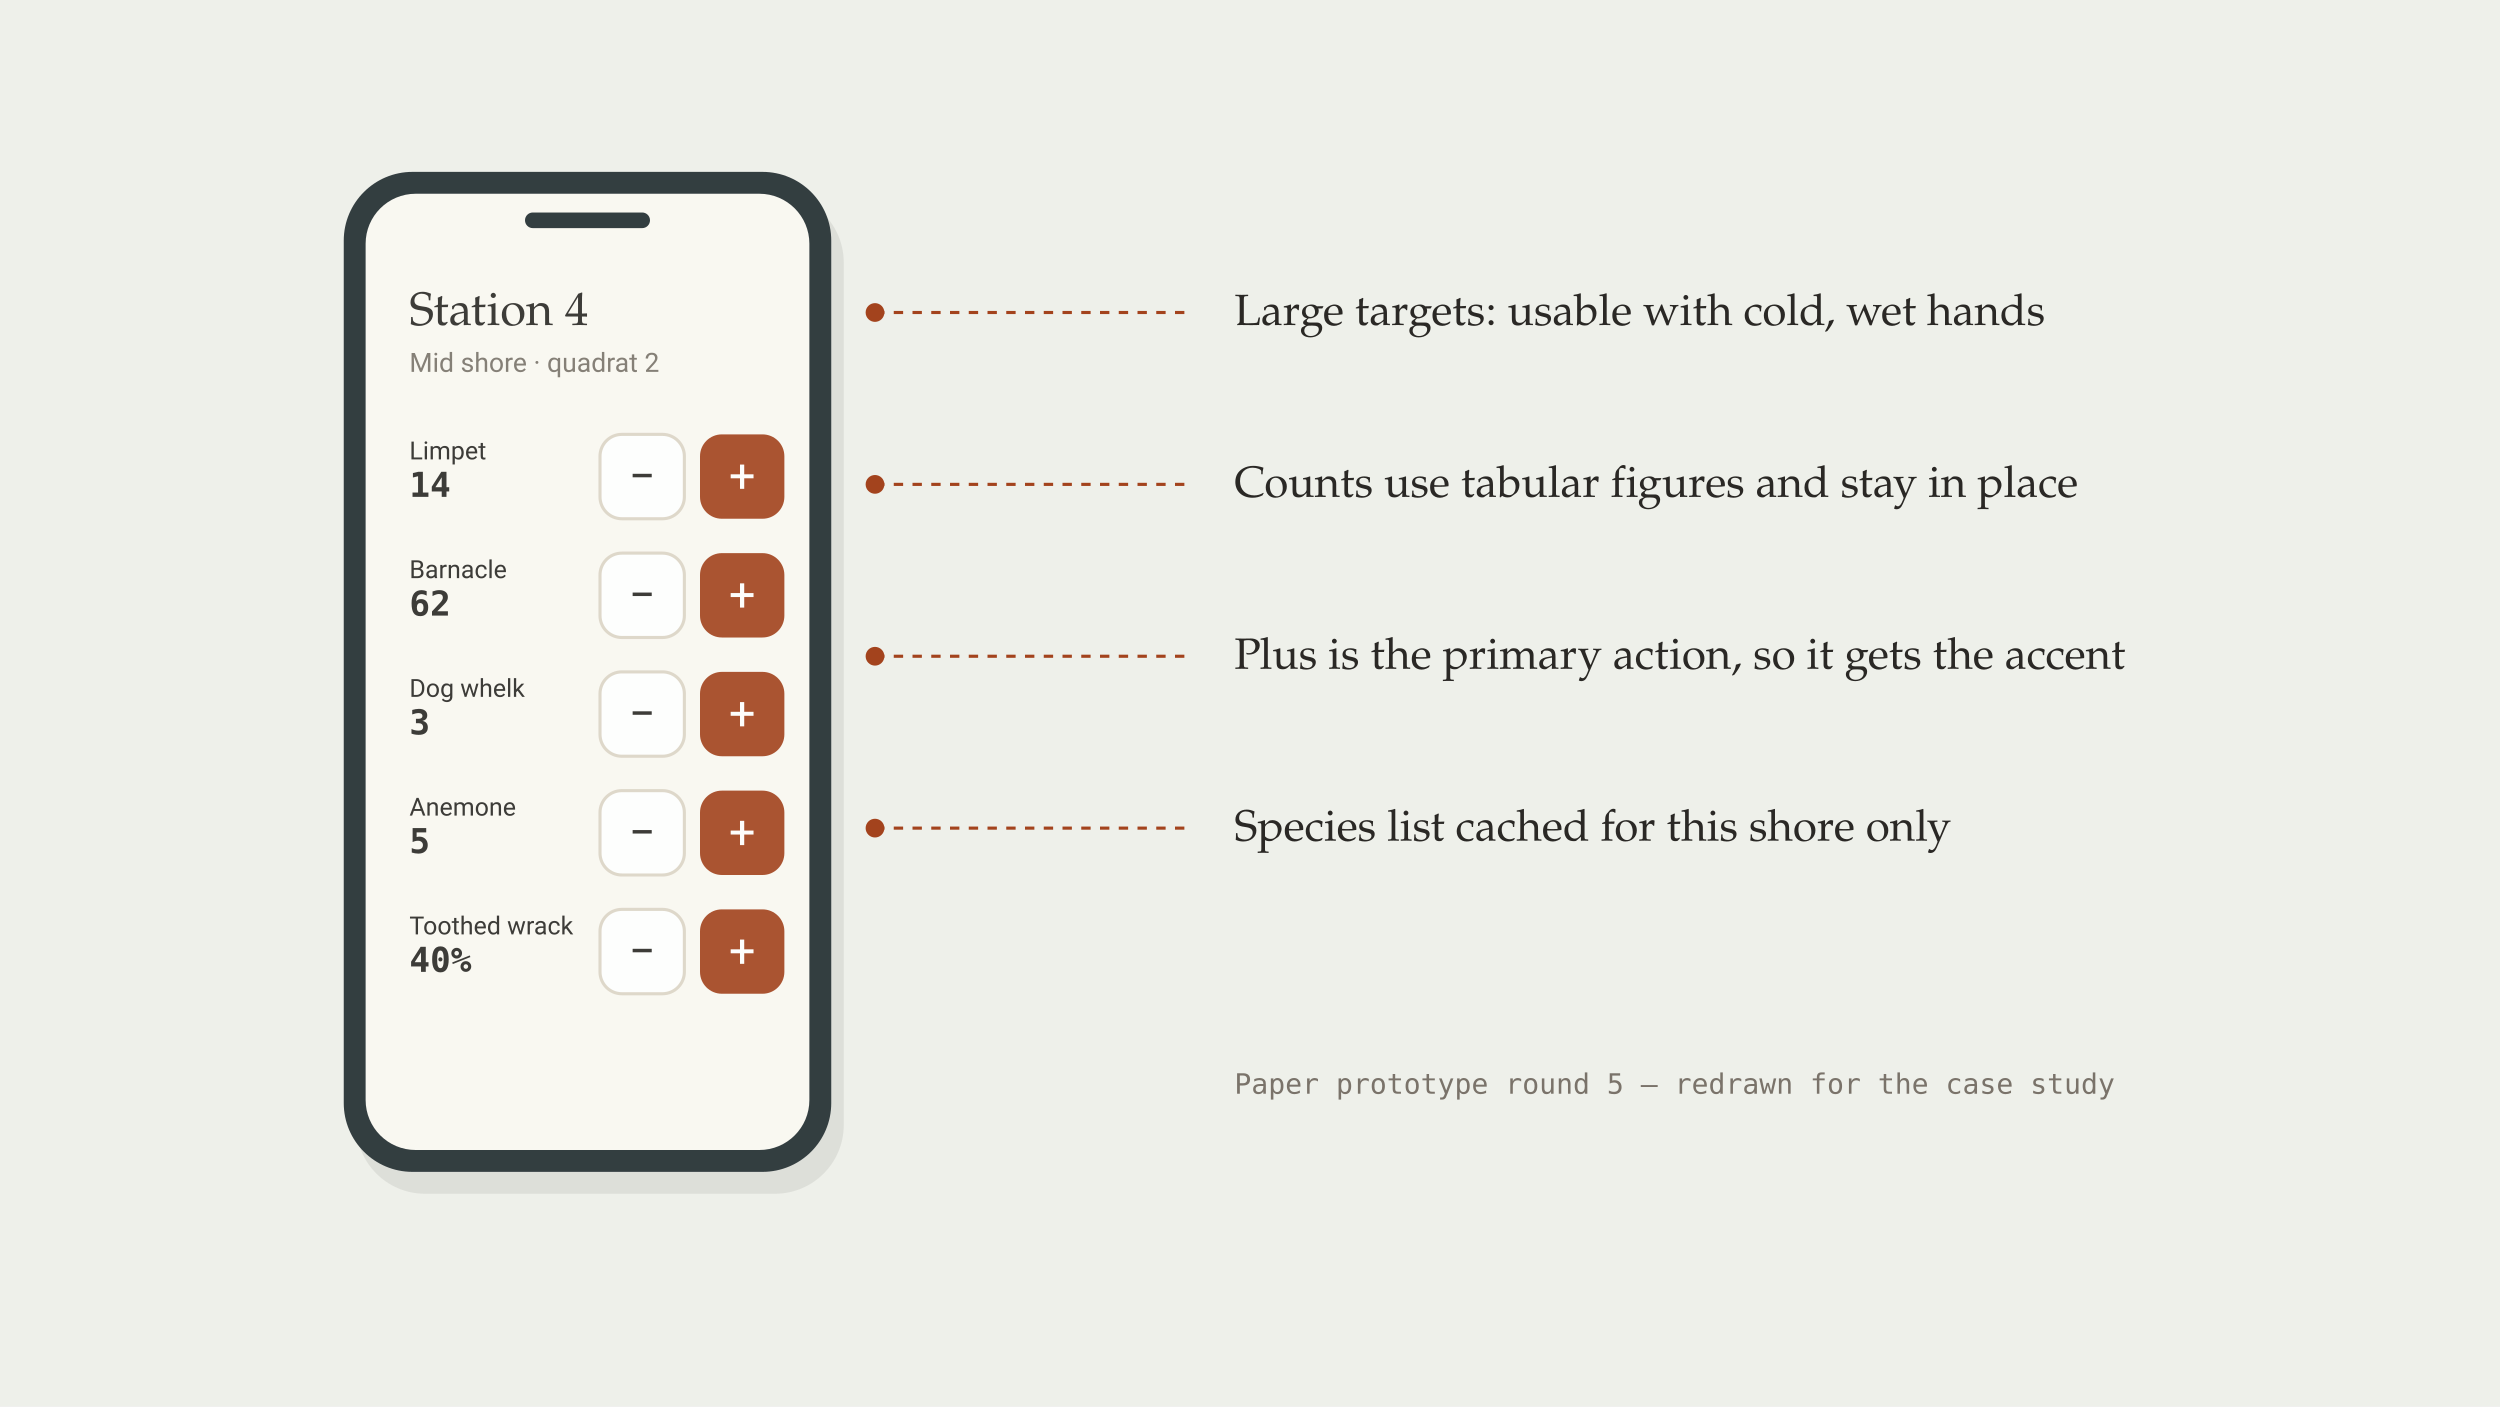
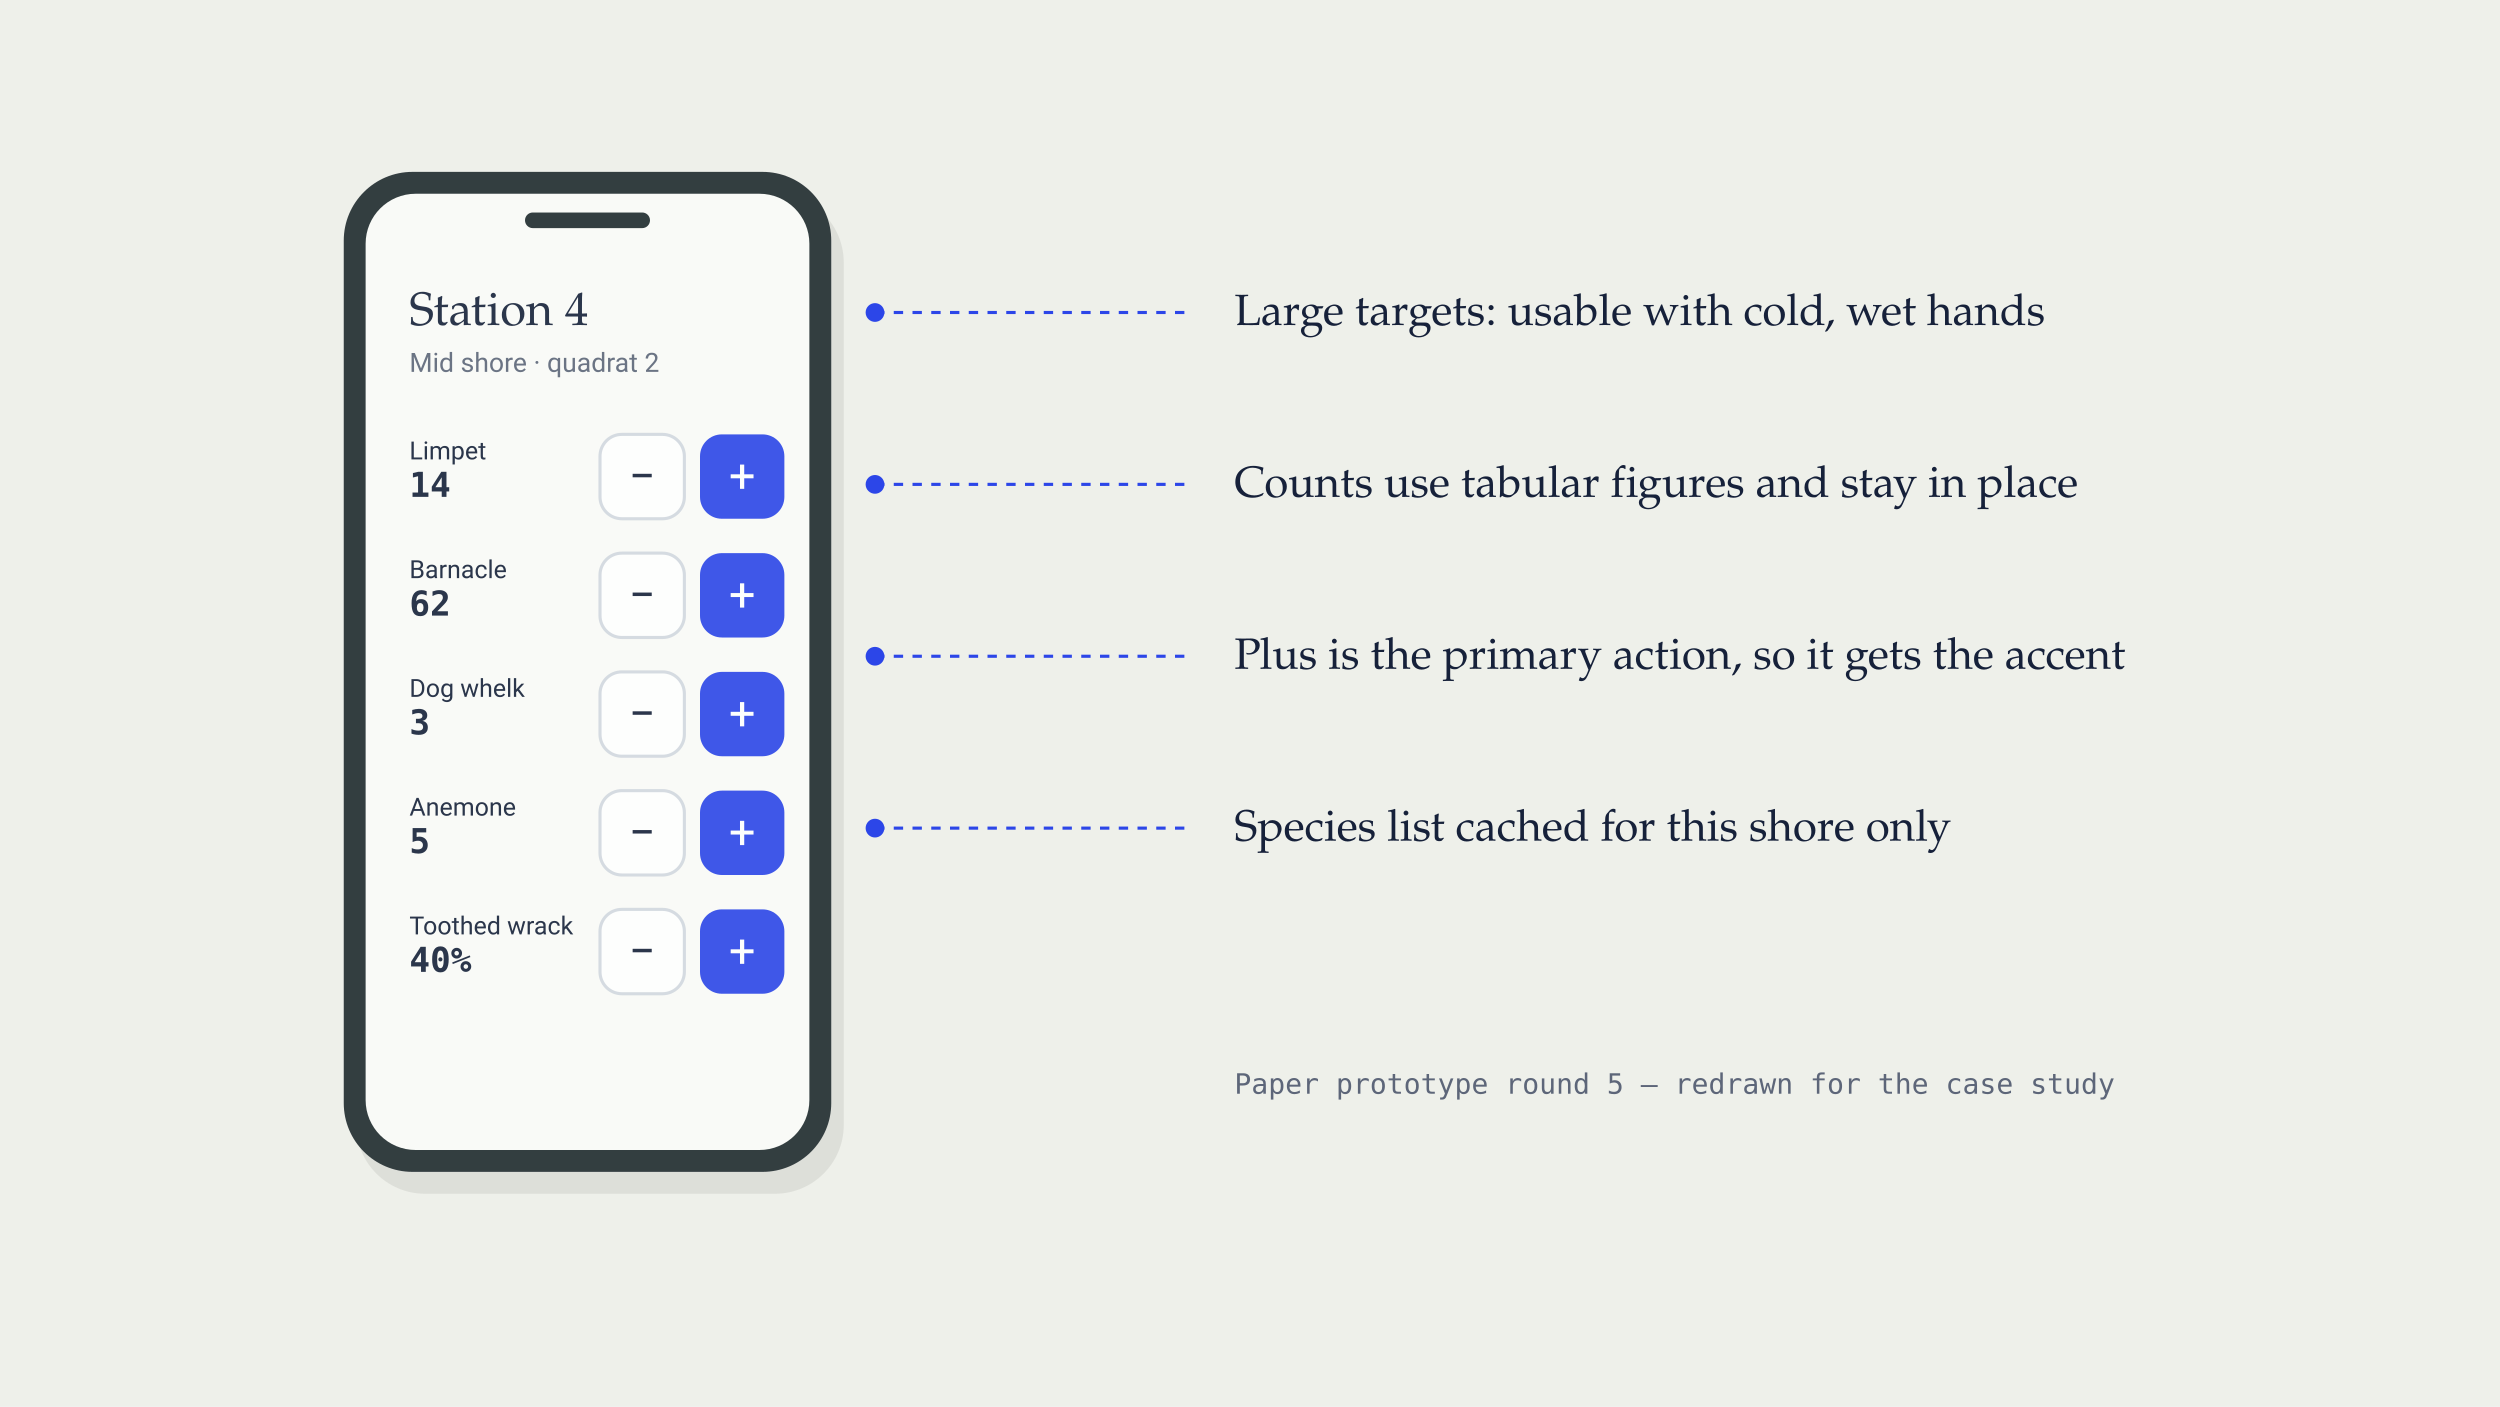
<svg xmlns="http://www.w3.org/2000/svg" viewBox="0 0 1600 900" width="1600" height="900" role="img">
  <rect width="1600" height="900" fill="#eef0ea" />
  <rect x="0" y="0" width="1600" height="900" rx="0" fill="#eef0ea" />
  <g opacity=".9">
    <rect x="228" y="124" width="312" height="640" rx="44" fill="#00000014" />
    <rect x="220" y="110" width="312" height="640" rx="44" fill="#1f2a2e" />
-     <rect x="234" y="124" width="284" height="612" rx="32" fill="#fbf8f2" />
+     <rect x="234" y="124" width="284" height="612" rx="32" fill="#fbfbf8" />
    <rect x="336.0" y="136" width="80" height="10" rx="5" fill="#1f2a2e" />
    <g transform="translate(234,124)">
-       <text x="28" y="84" font-family="'Iowan Old Style', Palatino, Georgia, serif" font-size="30" font-weight="400" fill="#2a2825" text-anchor="start">Station 4</text>
-       <text x="28" y="114" font-family="system-ui, -apple-system, 'Segoe UI', Roboto, Arial, sans-serif" font-size="17" font-weight="400" fill="#7a736a" text-anchor="start">Mid shore · quadrat 2</text>
-       <text x="28" y="170" font-family="system-ui, -apple-system, 'Segoe UI', Roboto, Arial, sans-serif" font-size="16" font-weight="400" fill="#2a2825" text-anchor="start">Limpet</text>
-       <text x="28" y="194" font-family="ui-monospace, Menlo, Consolas, monospace" font-size="22" font-weight="600" fill="#2a2825" text-anchor="start">14</text>
-       <rect x="150" y="154" width="54" height="54" rx="14" fill="#ffffff" stroke="#ddd5c7" stroke-width="2" />
-       <text x="177" y="191" font-family="system-ui, -apple-system, 'Segoe UI', Roboto, Arial, sans-serif" font-size="30" font-weight="400" fill="#2a2825" text-anchor="middle">−</text>
-       <rect x="214" y="154" width="54" height="54" rx="14" fill="#a3431d" />
+       <text x="28" y="84" font-family="'Iowan Old Style', Palatino, Georgia, serif" font-size="30" font-weight="400" fill="#16213a" text-anchor="start">Station 4</text>
+       <text x="28" y="114" font-family="system-ui, -apple-system, 'Segoe UI', Roboto, Arial, sans-serif" font-size="17" font-weight="400" fill="#5d6679" text-anchor="start">Mid shore · quadrat 2</text>
+       <text x="28" y="170" font-family="system-ui, -apple-system, 'Segoe UI', Roboto, Arial, sans-serif" font-size="16" font-weight="400" fill="#16213a" text-anchor="start">Limpet</text>
+       <text x="28" y="194" font-family="ui-monospace, Menlo, Consolas, monospace" font-size="22" font-weight="600" fill="#16213a" text-anchor="start">14</text>
+       <rect x="150" y="154" width="54" height="54" rx="14" fill="#ffffff" stroke="#d3d8e0" stroke-width="2" />
+       <text x="177" y="191" font-family="system-ui, -apple-system, 'Segoe UI', Roboto, Arial, sans-serif" font-size="30" font-weight="400" fill="#16213a" text-anchor="middle">−</text>
+       <rect x="214" y="154" width="54" height="54" rx="14" fill="#2c46e8" />
      <text x="241" y="191" font-family="system-ui, -apple-system, 'Segoe UI', Roboto, Arial, sans-serif" font-size="30" font-weight="400" fill="#fff" text-anchor="middle">+</text>
-       <text x="28" y="246" font-family="system-ui, -apple-system, 'Segoe UI', Roboto, Arial, sans-serif" font-size="16" font-weight="400" fill="#2a2825" text-anchor="start">Barnacle</text>
-       <text x="28" y="270" font-family="ui-monospace, Menlo, Consolas, monospace" font-size="22" font-weight="600" fill="#2a2825" text-anchor="start">62</text>
-       <rect x="150" y="230" width="54" height="54" rx="14" fill="#ffffff" stroke="#ddd5c7" stroke-width="2" />
-       <text x="177" y="267" font-family="system-ui, -apple-system, 'Segoe UI', Roboto, Arial, sans-serif" font-size="30" font-weight="400" fill="#2a2825" text-anchor="middle">−</text>
-       <rect x="214" y="230" width="54" height="54" rx="14" fill="#a3431d" />
+       <text x="28" y="246" font-family="system-ui, -apple-system, 'Segoe UI', Roboto, Arial, sans-serif" font-size="16" font-weight="400" fill="#16213a" text-anchor="start">Barnacle</text>
+       <text x="28" y="270" font-family="ui-monospace, Menlo, Consolas, monospace" font-size="22" font-weight="600" fill="#16213a" text-anchor="start">62</text>
+       <rect x="150" y="230" width="54" height="54" rx="14" fill="#ffffff" stroke="#d3d8e0" stroke-width="2" />
+       <text x="177" y="267" font-family="system-ui, -apple-system, 'Segoe UI', Roboto, Arial, sans-serif" font-size="30" font-weight="400" fill="#16213a" text-anchor="middle">−</text>
+       <rect x="214" y="230" width="54" height="54" rx="14" fill="#2c46e8" />
      <text x="241" y="267" font-family="system-ui, -apple-system, 'Segoe UI', Roboto, Arial, sans-serif" font-size="30" font-weight="400" fill="#fff" text-anchor="middle">+</text>
-       <text x="28" y="322" font-family="system-ui, -apple-system, 'Segoe UI', Roboto, Arial, sans-serif" font-size="16" font-weight="400" fill="#2a2825" text-anchor="start">Dog whelk</text>
-       <text x="28" y="346" font-family="ui-monospace, Menlo, Consolas, monospace" font-size="22" font-weight="600" fill="#2a2825" text-anchor="start">3</text>
-       <rect x="150" y="306" width="54" height="54" rx="14" fill="#ffffff" stroke="#ddd5c7" stroke-width="2" />
-       <text x="177" y="343" font-family="system-ui, -apple-system, 'Segoe UI', Roboto, Arial, sans-serif" font-size="30" font-weight="400" fill="#2a2825" text-anchor="middle">−</text>
-       <rect x="214" y="306" width="54" height="54" rx="14" fill="#a3431d" />
+       <text x="28" y="322" font-family="system-ui, -apple-system, 'Segoe UI', Roboto, Arial, sans-serif" font-size="16" font-weight="400" fill="#16213a" text-anchor="start">Dog whelk</text>
+       <text x="28" y="346" font-family="ui-monospace, Menlo, Consolas, monospace" font-size="22" font-weight="600" fill="#16213a" text-anchor="start">3</text>
+       <rect x="150" y="306" width="54" height="54" rx="14" fill="#ffffff" stroke="#d3d8e0" stroke-width="2" />
+       <text x="177" y="343" font-family="system-ui, -apple-system, 'Segoe UI', Roboto, Arial, sans-serif" font-size="30" font-weight="400" fill="#16213a" text-anchor="middle">−</text>
+       <rect x="214" y="306" width="54" height="54" rx="14" fill="#2c46e8" />
      <text x="241" y="343" font-family="system-ui, -apple-system, 'Segoe UI', Roboto, Arial, sans-serif" font-size="30" font-weight="400" fill="#fff" text-anchor="middle">+</text>
-       <text x="28" y="398" font-family="system-ui, -apple-system, 'Segoe UI', Roboto, Arial, sans-serif" font-size="16" font-weight="400" fill="#2a2825" text-anchor="start">Anemone</text>
-       <text x="28" y="422" font-family="ui-monospace, Menlo, Consolas, monospace" font-size="22" font-weight="600" fill="#2a2825" text-anchor="start">5</text>
-       <rect x="150" y="382" width="54" height="54" rx="14" fill="#ffffff" stroke="#ddd5c7" stroke-width="2" />
-       <text x="177" y="419" font-family="system-ui, -apple-system, 'Segoe UI', Roboto, Arial, sans-serif" font-size="30" font-weight="400" fill="#2a2825" text-anchor="middle">−</text>
-       <rect x="214" y="382" width="54" height="54" rx="14" fill="#a3431d" />
+       <text x="28" y="398" font-family="system-ui, -apple-system, 'Segoe UI', Roboto, Arial, sans-serif" font-size="16" font-weight="400" fill="#16213a" text-anchor="start">Anemone</text>
+       <text x="28" y="422" font-family="ui-monospace, Menlo, Consolas, monospace" font-size="22" font-weight="600" fill="#16213a" text-anchor="start">5</text>
+       <rect x="150" y="382" width="54" height="54" rx="14" fill="#ffffff" stroke="#d3d8e0" stroke-width="2" />
+       <text x="177" y="419" font-family="system-ui, -apple-system, 'Segoe UI', Roboto, Arial, sans-serif" font-size="30" font-weight="400" fill="#16213a" text-anchor="middle">−</text>
+       <rect x="214" y="382" width="54" height="54" rx="14" fill="#2c46e8" />
      <text x="241" y="419" font-family="system-ui, -apple-system, 'Segoe UI', Roboto, Arial, sans-serif" font-size="30" font-weight="400" fill="#fff" text-anchor="middle">+</text>
-       <text x="28" y="474" font-family="system-ui, -apple-system, 'Segoe UI', Roboto, Arial, sans-serif" font-size="16" font-weight="400" fill="#2a2825" text-anchor="start">Toothed wrack</text>
-       <text x="28" y="498" font-family="ui-monospace, Menlo, Consolas, monospace" font-size="22" font-weight="600" fill="#2a2825" text-anchor="start">40%</text>
-       <rect x="150" y="458" width="54" height="54" rx="14" fill="#ffffff" stroke="#ddd5c7" stroke-width="2" />
-       <text x="177" y="495" font-family="system-ui, -apple-system, 'Segoe UI', Roboto, Arial, sans-serif" font-size="30" font-weight="400" fill="#2a2825" text-anchor="middle">−</text>
-       <rect x="214" y="458" width="54" height="54" rx="14" fill="#a3431d" />
+       <text x="28" y="474" font-family="system-ui, -apple-system, 'Segoe UI', Roboto, Arial, sans-serif" font-size="16" font-weight="400" fill="#16213a" text-anchor="start">Toothed wrack</text>
+       <text x="28" y="498" font-family="ui-monospace, Menlo, Consolas, monospace" font-size="22" font-weight="600" fill="#16213a" text-anchor="start">40%</text>
+       <rect x="150" y="458" width="54" height="54" rx="14" fill="#ffffff" stroke="#d3d8e0" stroke-width="2" />
+       <text x="177" y="495" font-family="system-ui, -apple-system, 'Segoe UI', Roboto, Arial, sans-serif" font-size="30" font-weight="400" fill="#16213a" text-anchor="middle">−</text>
+       <rect x="214" y="458" width="54" height="54" rx="14" fill="#2c46e8" />
      <text x="241" y="495" font-family="system-ui, -apple-system, 'Segoe UI', Roboto, Arial, sans-serif" font-size="30" font-weight="400" fill="#fff" text-anchor="middle">+</text>
    </g>
  </g>
-   <line x1="560" y1="200" x2="760" y2="200" stroke="#a3431d" stroke-width="2" stroke-dasharray="6 6" />
-   <circle cx="560" cy="200" r="6" fill="#a3431d" />
-   <text x="790" y="208" font-family="'Iowan Old Style', Palatino, Georgia, serif" font-size="28" font-weight="400" fill="#2a2825" text-anchor="start">Large targets: usable with cold, wet hands</text>
-   <line x1="560" y1="310" x2="760" y2="310" stroke="#a3431d" stroke-width="2" stroke-dasharray="6 6" />
-   <circle cx="560" cy="310" r="6" fill="#a3431d" />
-   <text x="790" y="318" font-family="'Iowan Old Style', Palatino, Georgia, serif" font-size="28" font-weight="400" fill="#2a2825" text-anchor="start">Counts use tabular figures and stay in place</text>
-   <line x1="560" y1="420" x2="760" y2="420" stroke="#a3431d" stroke-width="2" stroke-dasharray="6 6" />
-   <circle cx="560" cy="420" r="6" fill="#a3431d" />
-   <text x="790" y="428" font-family="'Iowan Old Style', Palatino, Georgia, serif" font-size="28" font-weight="400" fill="#2a2825" text-anchor="start">Plus is the primary action, so it gets the accent</text>
-   <line x1="560" y1="530" x2="760" y2="530" stroke="#a3431d" stroke-width="2" stroke-dasharray="6 6" />
-   <circle cx="560" cy="530" r="6" fill="#a3431d" />
-   <text x="790" y="538" font-family="'Iowan Old Style', Palatino, Georgia, serif" font-size="28" font-weight="400" fill="#2a2825" text-anchor="start">Species list cached for this shore only</text>
-   <text x="790" y="700" font-family="ui-monospace, Menlo, Consolas, monospace" font-size="18" font-weight="400" fill="#7a736a" text-anchor="start">Paper prototype round 5 — redrawn for the case study</text>
+   <line x1="560" y1="200" x2="760" y2="200" stroke="#2c46e8" stroke-width="2" stroke-dasharray="6 6" />
+   <circle cx="560" cy="200" r="6" fill="#2c46e8" />
+   <text x="790" y="208" font-family="'Iowan Old Style', Palatino, Georgia, serif" font-size="28" font-weight="400" fill="#16213a" text-anchor="start">Large targets: usable with cold, wet hands</text>
+   <line x1="560" y1="310" x2="760" y2="310" stroke="#2c46e8" stroke-width="2" stroke-dasharray="6 6" />
+   <circle cx="560" cy="310" r="6" fill="#2c46e8" />
+   <text x="790" y="318" font-family="'Iowan Old Style', Palatino, Georgia, serif" font-size="28" font-weight="400" fill="#16213a" text-anchor="start">Counts use tabular figures and stay in place</text>
+   <line x1="560" y1="420" x2="760" y2="420" stroke="#2c46e8" stroke-width="2" stroke-dasharray="6 6" />
+   <circle cx="560" cy="420" r="6" fill="#2c46e8" />
+   <text x="790" y="428" font-family="'Iowan Old Style', Palatino, Georgia, serif" font-size="28" font-weight="400" fill="#16213a" text-anchor="start">Plus is the primary action, so it gets the accent</text>
+   <line x1="560" y1="530" x2="760" y2="530" stroke="#2c46e8" stroke-width="2" stroke-dasharray="6 6" />
+   <circle cx="560" cy="530" r="6" fill="#2c46e8" />
+   <text x="790" y="538" font-family="'Iowan Old Style', Palatino, Georgia, serif" font-size="28" font-weight="400" fill="#16213a" text-anchor="start">Species list cached for this shore only</text>
+   <text x="790" y="700" font-family="ui-monospace, Menlo, Consolas, monospace" font-size="18" font-weight="400" fill="#5d6679" text-anchor="start">Paper prototype round 5 — redrawn for the case study</text>
</svg>
